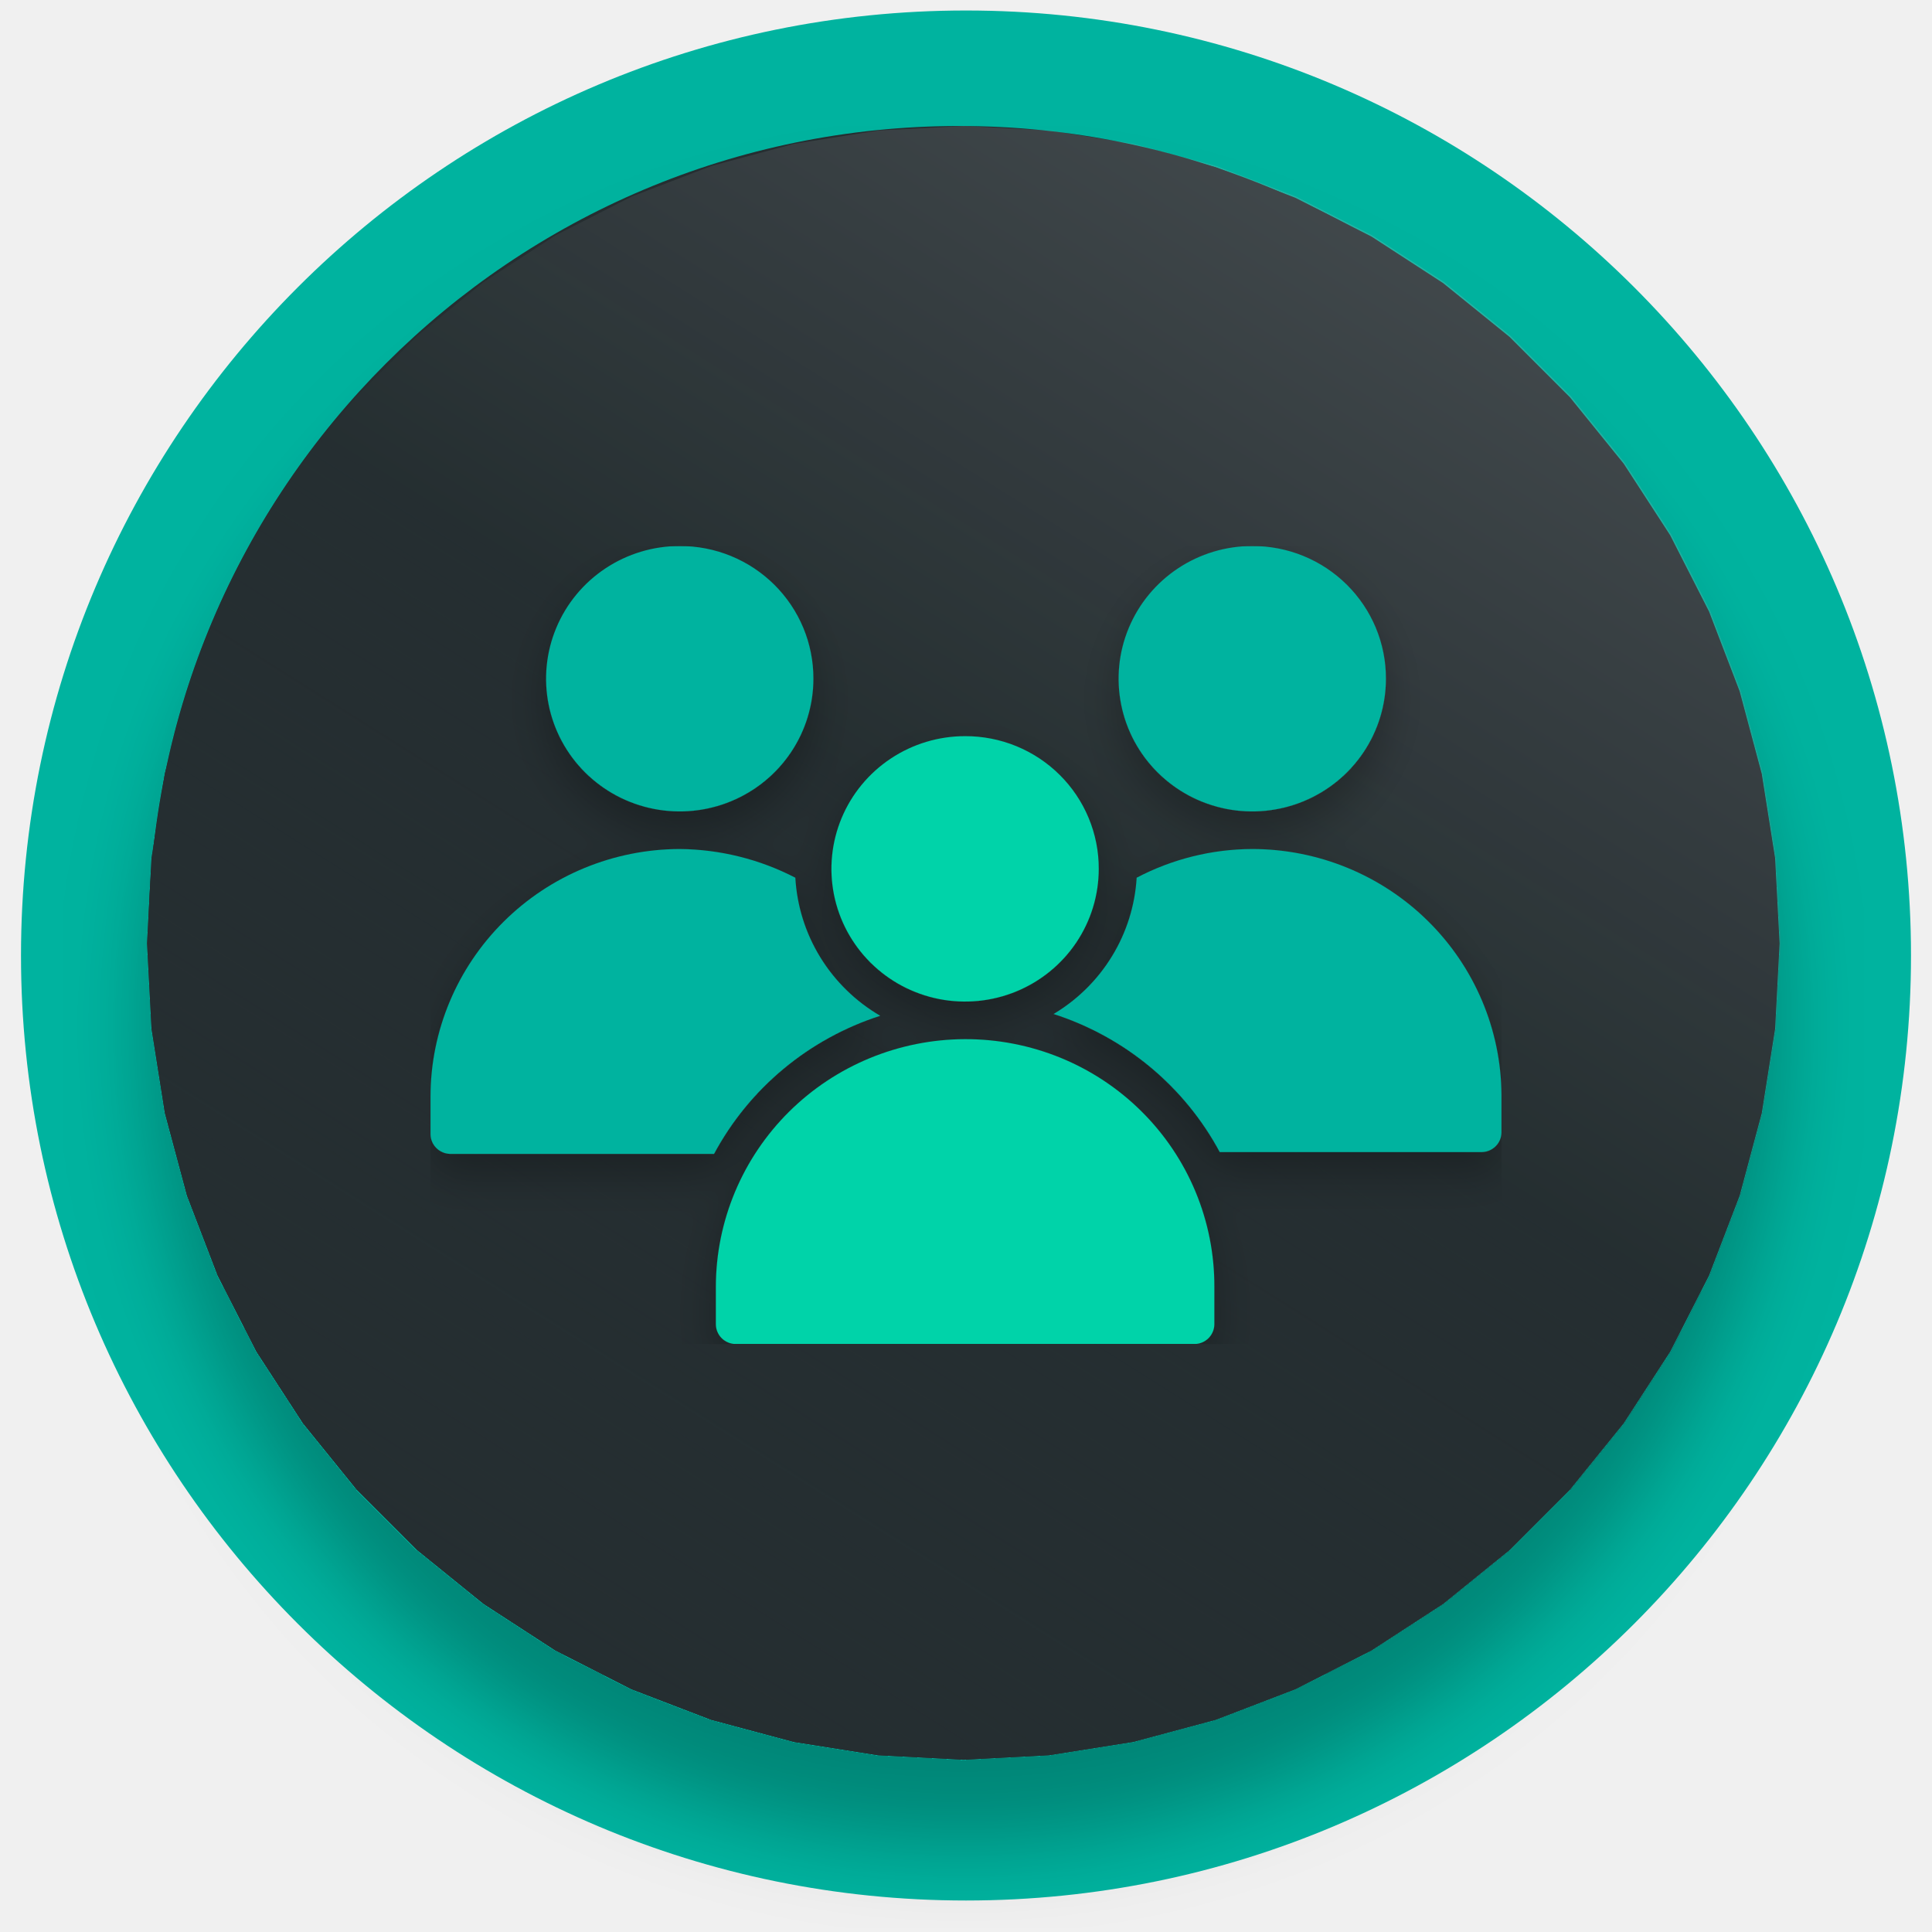
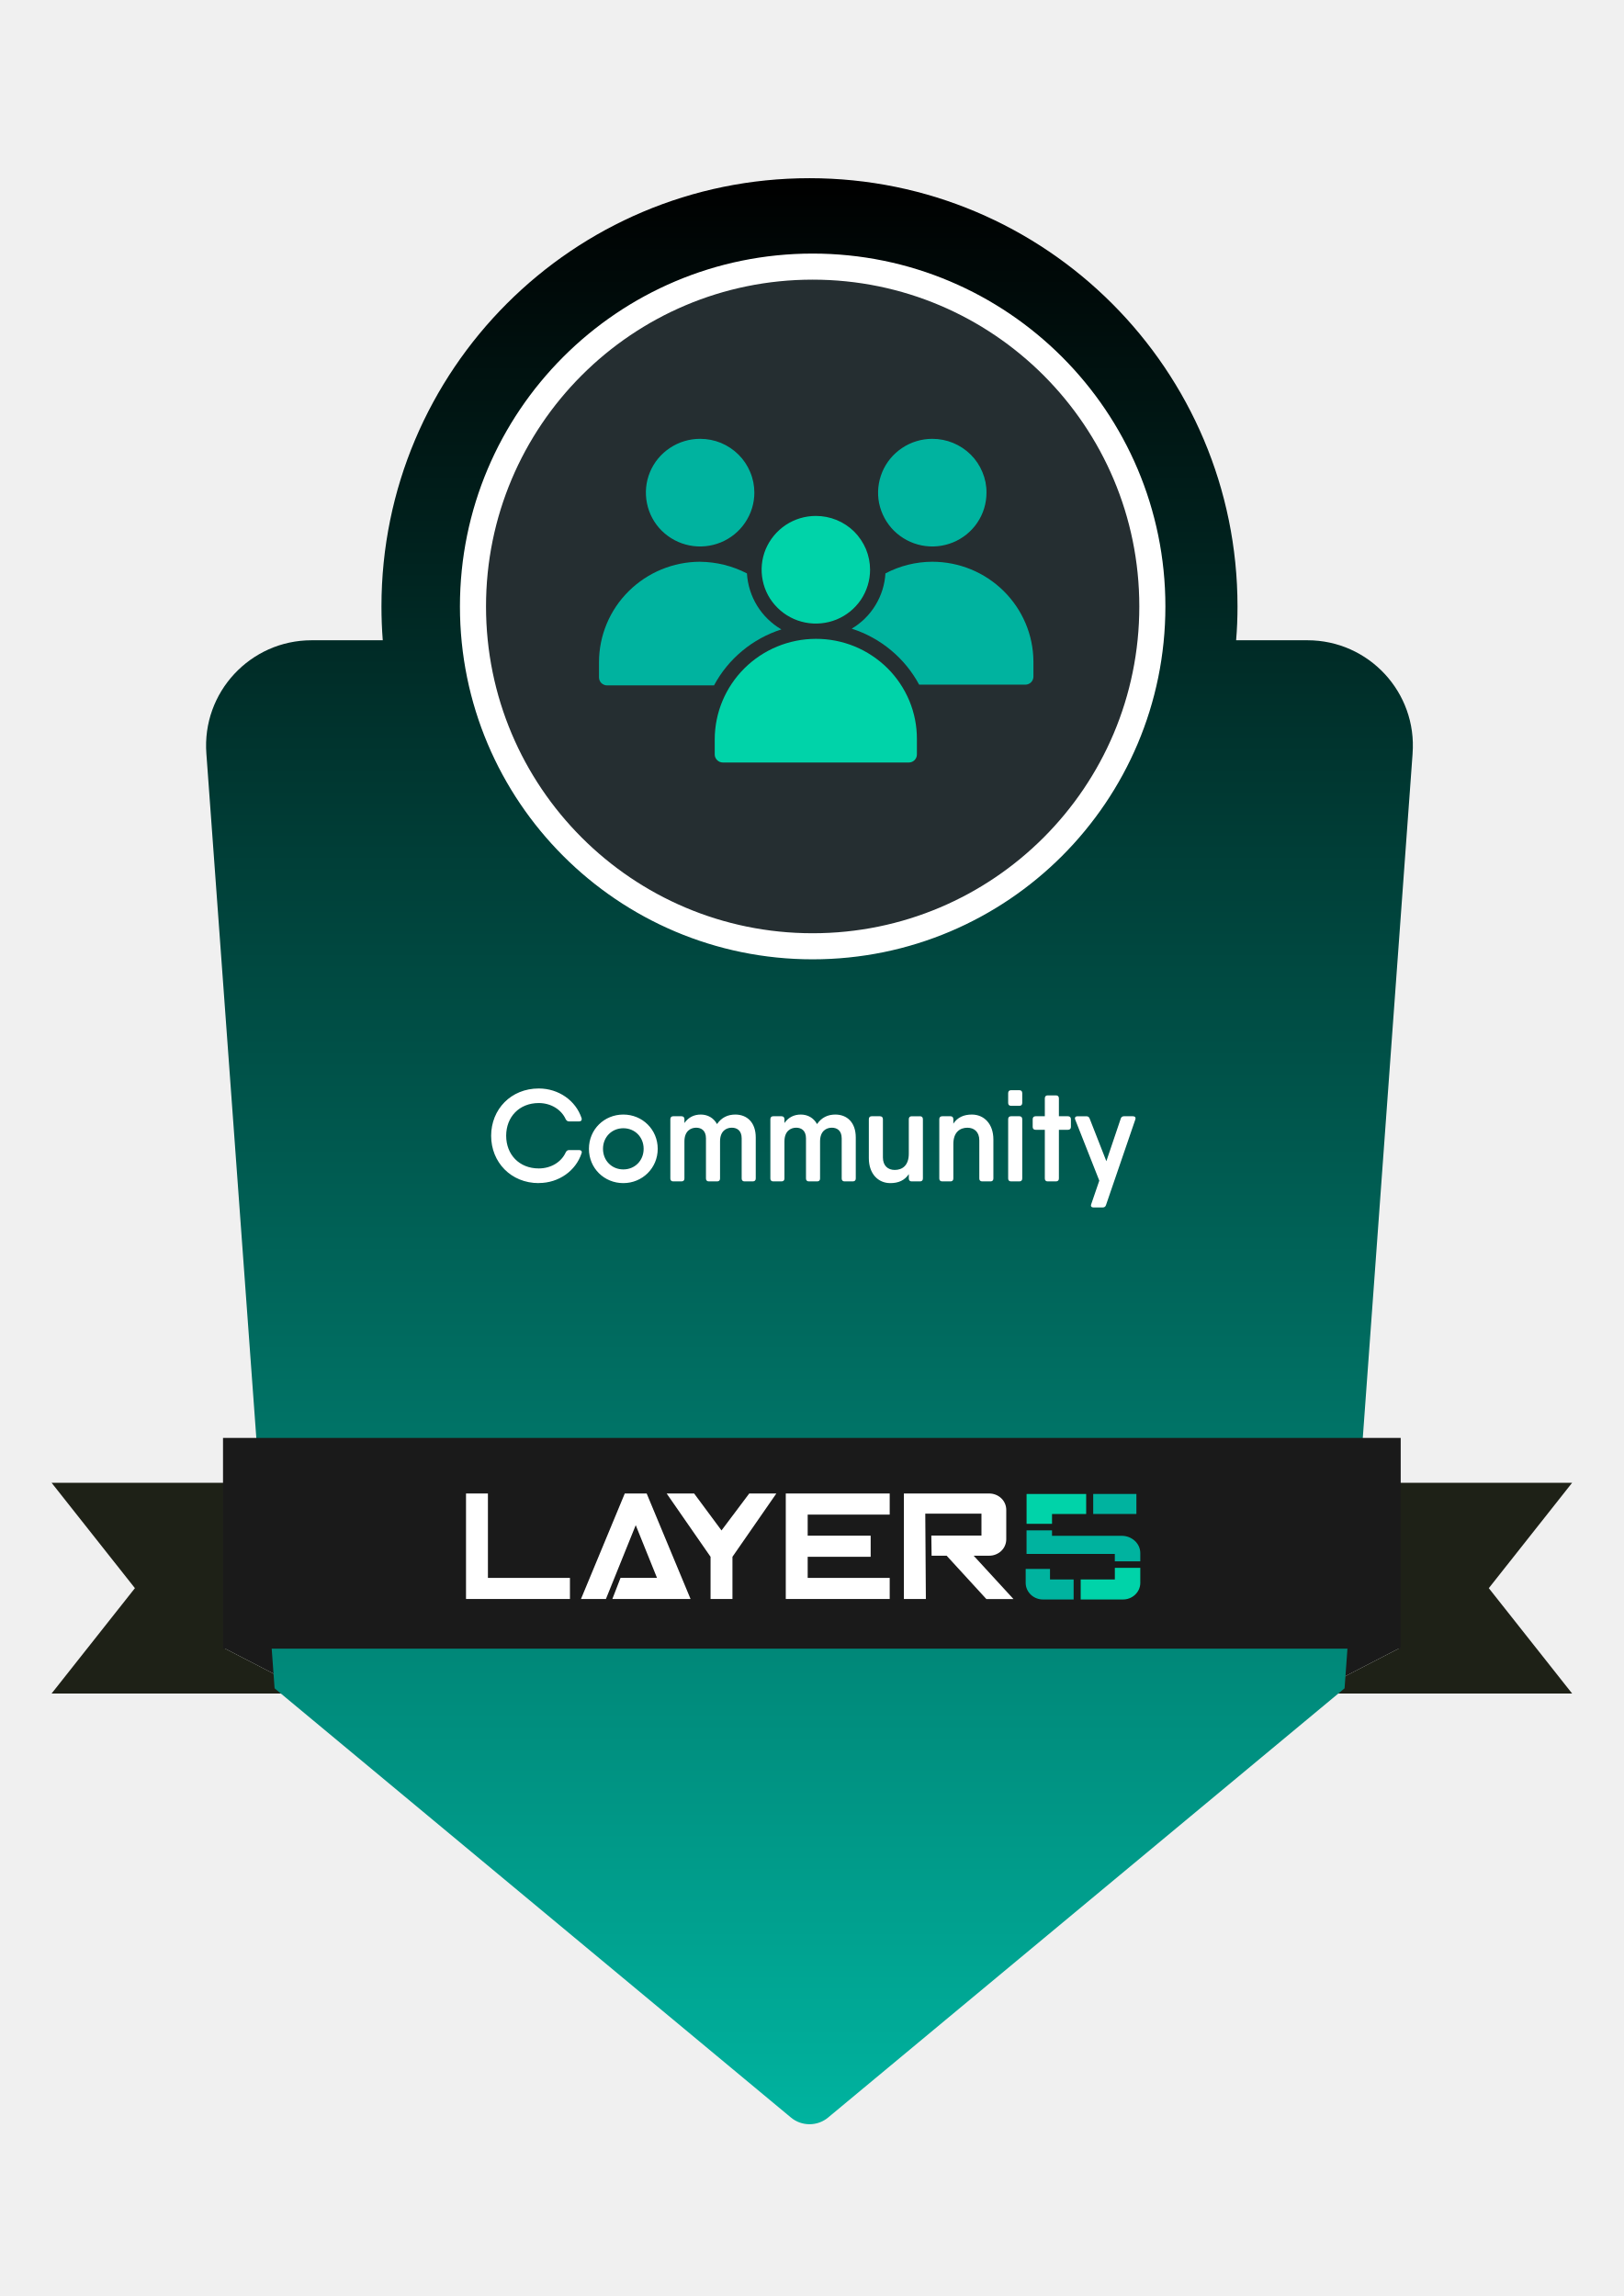
- <svg xmlns="http://www.w3.org/2000/svg" width="90" height="90" viewBox="0 0 90 92" fill="none">
-   <circle cx="45" cy="45.5" r="45" fill="#00B39F" />
-   <g filter="url(#filter0_d_16047_38499)">
-     <path d="M83.28 44.604C83.28 65.924 65.997 83.207 44.676 83.207C23.356 83.207 6.073 65.924 6.073 44.604C6.073 23.283 23.356 6 44.676 6C65.997 6 83.28 23.283 83.28 44.604Z" fill="#252E31" />
-     <path d="M44.872 6.057L48.935 6.27L52.953 6.906L56.884 7.959L60.682 9.417L64.308 11.264L67.72 13.48L70.882 16.041L73.759 18.918L76.32 22.08L78.535 25.492L80.383 29.118L81.841 32.916L82.894 36.846L83.53 40.865L83.743 44.928L83.53 48.992L82.894 53.01L81.841 56.94L80.383 60.739L78.535 64.364L76.32 67.776L73.759 70.939L70.882 73.816L67.72 76.376L64.308 78.592L60.682 80.439L56.884 81.897L52.953 82.951L48.935 83.587L44.872 83.8L40.809 83.587L36.79 82.951L32.86 81.897L29.061 80.439L25.436 78.592L22.023 76.376L18.861 73.816L15.984 70.939L13.424 67.776L11.208 64.364L9.361 60.739L7.903 56.94L6.849 53.01L6.213 48.992L6 44.928L6.213 40.865L6.849 36.846L7.903 32.916L9.361 29.118L11.208 25.492L13.424 22.08L15.984 18.918L18.861 16.041L22.023 13.48L25.436 11.264L29.061 9.417L32.86 7.959L36.79 6.906L40.809 6.27L44.872 6.057Z" fill="#252E31" />
-   </g>
-   <path d="M44.9 6L48.966 6.213L52.988 6.85L56.921 7.904L60.722 9.363L64.35 11.212L67.765 13.429L70.929 15.992L73.808 18.871L76.371 22.035L78.588 25.45L80.437 29.078L81.896 32.879L82.95 36.812L83.587 40.834L83.8 44.9L83.587 48.966L82.95 52.988L81.896 56.921L80.437 60.722L78.588 64.35L76.371 67.765L73.808 70.929L70.929 73.808L67.765 76.371L64.35 78.588L60.722 80.437L56.921 81.896L52.988 82.95L48.966 83.587L44.9 83.8L40.834 83.587L36.812 82.95L32.879 81.896L29.078 80.437L25.45 78.588L22.035 76.371L18.871 73.808L15.992 70.929L13.429 67.765L11.212 64.35L9.363 60.722L7.904 56.921L6.85 52.988L6.213 48.966L6 44.9L6.213 40.834L6.85 36.812L7.904 32.879L9.363 29.078L11.212 25.45L13.429 22.035L15.992 18.871L18.871 15.992L22.035 13.429L25.45 11.212L29.078 9.363L32.879 7.904L36.812 6.85L40.834 6.213L44.9 6Z" fill="url(#paint0_linear_16047_38499)" />
-   <g clip-path="url(#clip0_16047_38499)" filter="url(#filter1_d_16047_38499)">
-     <path d="M58.632 40.43C56.712 40.436 54.824 40.905 53.127 41.796C53.049 43.116 52.648 44.396 51.958 45.527C51.269 46.658 50.312 47.605 49.171 48.286C52.568 49.376 55.405 51.733 57.084 54.861H69.554C69.804 54.859 70.043 54.759 70.22 54.584C70.397 54.408 70.498 54.17 70.5 53.922V52.129C70.475 49.019 69.214 46.044 66.991 43.853C64.768 41.662 61.764 40.432 58.632 40.43Z" fill="#00B39F" />
-     <path d="M31.369 40.43C28.223 40.437 25.208 41.68 22.984 43.889C20.759 46.097 19.507 49.091 19.5 52.214V54.007C19.502 54.256 19.603 54.493 19.78 54.669C19.956 54.845 20.196 54.944 20.446 54.947H33.002C34.681 51.819 37.518 49.461 40.915 48.371C39.748 47.691 38.768 46.734 38.062 45.587C37.357 44.44 36.949 43.138 36.873 41.796C35.172 40.915 33.286 40.447 31.369 40.43Z" fill="#00B39F" />
-     <path d="M44.957 35.055C43.698 35.055 42.468 35.425 41.421 36.12C40.375 36.814 39.559 37.801 39.077 38.956C38.596 40.11 38.469 41.381 38.715 42.607C38.961 43.832 39.567 44.958 40.457 45.842C41.347 46.726 42.481 47.328 43.715 47.572C44.95 47.815 46.23 47.69 47.392 47.212C48.555 46.734 49.549 45.924 50.249 44.885C50.948 43.845 51.321 42.624 51.321 41.374C51.324 40.543 51.16 39.721 50.841 38.953C50.522 38.185 50.054 37.488 49.462 36.901C48.871 36.313 48.168 35.848 47.395 35.531C46.622 35.214 45.793 35.053 44.957 35.055Z" fill="#00D3A9" />
-     <path d="M44.957 49.484C41.812 49.491 38.797 50.735 36.572 52.943C34.348 55.152 33.095 58.145 33.089 61.269V63.062C33.091 63.31 33.191 63.548 33.368 63.724C33.545 63.899 33.784 63.999 34.035 64.001H55.88C56.13 63.999 56.369 63.899 56.546 63.724C56.723 63.548 56.823 63.31 56.826 63.062V61.269C56.83 59.72 56.526 58.185 55.931 56.754C55.337 55.322 54.462 54.021 53.359 52.926C52.257 51.831 50.946 50.963 49.504 50.372C48.062 49.782 46.517 49.48 44.957 49.484Z" fill="#00D3A9" />
-     <path d="M58.632 26C57.373 26 56.142 26.371 55.096 27.065C54.049 27.759 53.233 28.746 52.752 29.901C52.27 31.056 52.144 32.326 52.39 33.552C52.635 34.778 53.241 35.904 54.131 36.787C55.021 37.671 56.155 38.273 57.39 38.517C58.624 38.761 59.904 38.636 61.067 38.157C62.23 37.679 63.224 36.869 63.923 35.83C64.623 34.791 64.996 33.569 64.996 32.319C64.998 31.489 64.835 30.666 64.516 29.898C64.197 29.131 63.728 28.433 63.137 27.846C62.545 27.259 61.843 26.793 61.07 26.476C60.297 26.16 59.468 25.998 58.632 26Z" fill="#00B39F" />
-     <path d="M31.368 26C30.11 26 28.879 26.371 27.833 27.065C26.786 27.759 25.97 28.746 25.489 29.901C25.007 31.056 24.881 32.326 25.126 33.552C25.372 34.778 25.978 35.904 26.868 36.787C27.758 37.671 28.892 38.273 30.127 38.517C31.361 38.761 32.641 38.636 33.804 38.157C34.967 37.679 35.961 36.869 36.66 35.83C37.359 34.791 37.733 33.569 37.733 32.319C37.735 31.489 37.572 30.666 37.253 29.898C36.934 29.131 36.465 28.433 35.874 27.846C35.282 27.259 34.58 26.793 33.807 26.476C33.033 26.16 32.205 25.998 31.368 26Z" fill="#00B39F" />
-   </g>
+ <svg xmlns="http://www.w3.org/2000/svg" id="Layer_1" data-name="Layer 1" viewBox="0 0 595.28 841.89">
  <defs>
-     <filter id="filter0_d_16047_38499" x="2" y="6" width="85.743" height="85.797" filterUnits="userSpaceOnUse" color-interpolation-filters="sRGB">
-       <feFlood flood-opacity="0" result="BackgroundImageFix" />
-       <feColorMatrix in="SourceAlpha" type="matrix" values="0 0 0 0 0 0 0 0 0 0 0 0 0 0 0 0 0 0 127 0" result="hardAlpha" />
-       <feOffset dy="4" />
-       <feGaussianBlur stdDeviation="2" />
-       <feComposite in2="hardAlpha" operator="out" />
-       <feColorMatrix type="matrix" values="0 0 0 0 0 0 0 0 0 0 0 0 0 0 0 0 0 0 0.25 0" />
-       <feBlend mode="normal" in2="BackgroundImageFix" result="effect1_dropShadow_16047_38499" />
-       <feBlend mode="normal" in="SourceGraphic" in2="effect1_dropShadow_16047_38499" result="shape" />
-     </filter>
-     <filter id="filter1_d_16047_38499" x="17.5" y="25" width="55" height="42" filterUnits="userSpaceOnUse" color-interpolation-filters="sRGB">
-       <feFlood flood-opacity="0" result="BackgroundImageFix" />
-       <feColorMatrix in="SourceAlpha" type="matrix" values="0 0 0 0 0 0 0 0 0 0 0 0 0 0 0 0 0 0 127 0" result="hardAlpha" />
-       <feOffset dy="1" />
-       <feGaussianBlur stdDeviation="1" />
-       <feComposite in2="hardAlpha" operator="out" />
-       <feColorMatrix type="matrix" values="0 0 0 0 0 0 0 0 0 0 0 0 0 0 0 0 0 0 0.25 0" />
-       <feBlend mode="normal" in2="BackgroundImageFix" result="effect1_dropShadow_16047_38499" />
-       <feBlend mode="normal" in="SourceGraphic" in2="effect1_dropShadow_16047_38499" result="shape" />
-     </filter>
-     <linearGradient id="paint0_linear_16047_38499" x1="72.552" y1="2.016" x2="20.998" y2="83.8" gradientUnits="userSpaceOnUse">
-       <stop stop-color="white" stop-opacity="0.17" />
-       <stop offset="0.486" stop-color="#252E31" stop-opacity="0.16" />
-       <stop offset="1" stop-color="#252E31" />
+     <style>
+       .cls-1 {
+         fill: #00b39f;
+       }
+ 
+       .cls-2 {
+         fill: #fff;
+       }
+ 
+       .cls-3 {
+         fill: #252e31;
+         stroke: #fff;
+         stroke-width: 9.56px;
+       }
+ 
+       .cls-4 {
+         clip-path: url(#clippath-1);
+       }
+ 
+       .cls-5 {
+         fill: #00d3a9;
+       }
+ 
+       .cls-6 {
+         clip-path: url(#clippath);
+       }
+ 
+       .cls-7 {
+         fill: #a20e30;
+       }
+ 
+       .cls-8 {
+         fill: #1e2117;
+       }
+ 
+       .cls-9 {
+         fill: none;
+       }
+ 
+       .cls-10 {
+         fill: #1a1a1a;
+       }
+ 
+       .cls-11 {
+         fill: url(#linear-gradient);
+       }
+     </style>
+     <clipPath id="clippath">
+       <rect class="cls-9" x="18.91" y="65.35" width="557.47" height="713.56" />
+     </clipPath>
+     <linearGradient id="linear-gradient" x1="296.78" y1="778.65" x2="296.78" y2="65.1" gradientTransform="translate(0 844) scale(1 -1)" gradientUnits="userSpaceOnUse">
+       <stop offset="0" stop-color="#000" />
+       <stop offset="1" stop-color="#00b39f" />
    </linearGradient>
-     <clipPath id="clip0_16047_38499">
-       <rect width="51" height="38" fill="white" transform="translate(19.5 26)" />
+     <clipPath id="clippath-1">
+       <rect class="cls-9" x="219.59" y="160.91" width="159.28" height="118.68" />
    </clipPath>
  </defs>
+   <g class="cls-6">
+     <g>
+       <path class="cls-10" d="m480.87,604.12v16.86l32.65-16.86h-32.65Z" />
+       <path class="cls-10" d="m114.41,620.98v-16.86h-32.65l32.65,16.86Z" />
+       <path class="cls-8" d="m576.37,543.7H18.91l30.55,38.64-30.55,38.64h95.5l-32.65-16.86h32.65v-19.01h366.46v19.01h32.65l-32.65,16.86h95.5l-30.55-38.64,30.55-38.64Z" />
+       <path class="cls-11" d="m517.88,276.34l-24.94,342.73-189.32,157.36c-3.92,3.3-9.75,3.3-13.67,0l-189.28-157.36-25.01-342.73c-1.69-22.44,16.09-41.57,38.58-41.57h26.09c-.32-4.09-.48-8.22-.48-12.4,0-86.74,70.27-157.03,156.92-157.03s156.92,70.29,156.92,157.03c0,4.17-.16,8.31-.51,12.4h26.15c22.49,0,40.26,19.13,38.54,41.57Z" />
+       <path class="cls-3" d="m297.92,346.98c68.78,0,124.55-55.79,124.55-124.61s-55.78-124.61-124.55-124.61-124.52,55.79-124.52,124.61,55.75,124.61,124.52,124.61Z" />
+       <g class="cls-4">
+         <g>
+           <path class="cls-1" d="m341.79,205.98c-5.99.02-11.88,1.48-17.17,4.27-.25,4.12-1.5,8.12-3.66,11.65-2.13,3.53-5.13,6.49-8.7,8.62,10.61,3.4,19.46,10.77,24.72,20.53h38.93c.8,0,1.53-.32,2.1-.87.54-.55.86-1.29.86-2.07v-5.6c-.06-9.71-4.01-19-10.96-25.84-6.94-6.84-16.31-10.69-26.12-10.69Z" />
+           <path class="cls-1" d="m256.67,205.98c-9.84.02-19.24,3.91-26.18,10.8-6.98,6.9-10.86,16.25-10.89,26v5.6c0,.78.32,1.52.86,2.07.57.55,1.31.86,2.1.87h39.21c5.22-9.77,14.11-17.13,24.69-20.53-3.63-2.13-6.69-5.11-8.89-8.69-2.2-3.58-3.47-7.65-3.73-11.84-5.29-2.75-11.18-4.21-17.17-4.27Z" />
+           <path class="cls-5" d="m299.1,189.18c-3.95,0-7.77,1.16-11.05,3.33-3.25,2.17-5.8,5.25-7.33,8.86-1.5,3.61-1.88,7.57-1.11,11.4.76,3.83,2.64,7.34,5.45,10.1,2.77,2.76,6.31,4.64,10.16,5.4,3.85.76,7.87.37,11.5-1.12,3.63-1.49,6.72-4.02,8.92-7.27,2.17-3.25,3.34-7.06,3.34-10.96,0-2.59-.51-5.16-1.5-7.56-1.02-2.4-2.48-4.58-4.3-6.41-1.85-1.83-4.05-3.29-6.47-4.28-2.42-.99-5-1.49-7.61-1.49Z" />
+           <path class="cls-5" d="m299.1,234.25c-9.84.02-19.24,3.91-26.18,10.8-6.94,6.9-10.86,16.25-10.89,26v5.6c0,.78.32,1.52.89,2.07.54.55,1.27.86,2.07.87h68.23c.76,0,1.53-.32,2.07-.87.54-.55.86-1.29.86-2.07v-5.6c.03-4.84-.92-9.63-2.77-14.1-1.88-4.47-4.59-8.53-8.03-11.95-3.47-3.42-7.55-6.13-12.04-7.98-4.52-1.84-9.33-2.79-14.21-2.77Z" />
+           <path class="cls-1" d="m341.79,160.91c-3.92,0-7.77,1.16-11.02,3.33-3.28,2.17-5.83,5.25-7.33,8.86-1.5,3.61-1.91,7.57-1.15,11.4.8,3.83,2.68,7.34,5.45,10.1,2.8,2.76,6.34,4.64,10.19,5.4,3.85.76,7.84.37,11.47-1.12s6.75-4.02,8.92-7.27c2.2-3.25,3.34-7.06,3.34-10.96.03-2.59-.48-5.16-1.5-7.56-.99-2.4-2.45-4.58-4.3-6.41-1.85-1.83-4.05-3.29-6.47-4.28-2.39-.99-5-1.49-7.61-1.49Z" />
+           <path class="cls-1" d="m256.67,160.91c-3.95,0-7.77,1.16-11.05,3.33-3.28,2.17-5.83,5.25-7.33,8.86-1.5,3.61-1.88,7.57-1.11,11.4.76,3.83,2.64,7.34,5.42,10.1,2.8,2.76,6.34,4.64,10.19,5.4,3.85.76,7.84.37,11.47-1.12s6.75-4.02,8.92-7.27c2.2-3.25,3.38-7.06,3.38-10.96,0-2.59-.51-5.16-1.53-7.56-.99-2.4-2.45-4.58-4.3-6.41-1.85-1.83-4.05-3.29-6.43-4.28-2.42-.99-5-1.49-7.61-1.49Z" />
+         </g>
+       </g>
+       <path class="cls-7" d="m114.41,585.08v19.01h366.46v-19.01H114.41Z" />
+       <path class="cls-10" d="m513.52,604.52H81.76v-77.27h431.76v77.27Z" />
+       <path class="cls-2" d="m178.88,547.63h-8.03v38.68h38.1v-7.73h-30.07v-30.95Z" />
+       <path class="cls-2" d="m229.05,547.63l-16.05,38.68h9.14l10.93-27.07,7.8,19.34h-13.38l-2.99,7.73h28.67l-16.09-38.68h-8.03Z" />
+       <path class="cls-2" d="m264.51,561.17l-10.03-13.54h-10.07l16.09,23.21v15.47h8.03v-15.47l16.09-23.21h-9.94l-10.16,13.54Z" />
+       <path class="cls-2" d="m288.08,553.72v32.59h38.1v-7.73h-30.07v-7.74h23.09v-7.74h-23.09v-7.73h30.07v-7.74h-38.1v6.09Z" />
+       <path class="cls-2" d="m339.21,555.01h20.61v8.05h-18.38l.1,7.38h5.51l14.56,15.89h9.94l-14.59-15.89h5.7c.83,0,1.66-.15,2.39-.46.76-.3,1.47-.74,2.04-1.3.57-.56,1.05-1.22,1.34-1.95.32-.73.48-1.51.48-2.3v-10.79c0-1.59-.64-3.12-1.82-4.25-1.18-1.13-2.77-1.76-4.43-1.76h-31.28v38.68h8.06l-.22-31.3Z" />
+       <path class="cls-1" d="m416.62,547.8h-15.83v7.34h15.83v-7.34Z" />
+       <path class="cls-1" d="m418.05,572.52v-3.04c0-3.5-3.06-6.34-6.85-6.34h-25.52v-2h-9.33v8.66h32.36v2.71h9.33Z" />
+       <path class="cls-5" d="m385.69,558.75v-3.6h12.52v-7.34h-21.85v10.94h9.33Z" />
+       <path class="cls-5" d="m408.72,574.88v4.27h-12.52v7.34h15.42c1.66.03,3.28-.59,4.49-1.71,1.21-1.12,1.91-2.65,1.94-4.27v-5.63h-9.33Z" />
+       <path class="cls-1" d="m384.95,575.28v3.87h8.66v7.34h-11.15c-1.66.03-3.28-.59-4.49-1.71-1.21-1.12-1.91-2.66-1.94-4.27v-5.23h8.92Z" />
+       <path class="cls-2" d="m197.52,433.82c-10.19,0-17.46-7.65-17.46-17.35s7.26-17.35,17.46-17.35c7.29,0,13.57,4.44,15.7,10.89.19.72-.19,1.19-.89,1.19h-3.69c-.57,0-.96-.29-1.24-.81-1.62-3.58-5.45-5.93-9.88-5.93-7.17,0-11.95,5.11-11.95,11.99s4.78,11.99,11.95,11.99c4.43,0,8.25-2.29,9.88-5.88.29-.57.67-.86,1.24-.86h3.69c.7,0,1.15.48.89,1.15-2.1,6.45-8.35,10.94-15.7,10.94Zm31,0c-7.01,0-12.61-5.45-12.61-12.57s5.61-12.57,12.61-12.57,12.61,5.5,12.61,12.57-5.64,12.57-12.61,12.57Zm0-5.02c4.2,0,7.45-3.2,7.45-7.55s-3.25-7.55-7.45-7.55-7.45,3.2-7.45,7.55,3.25,7.55,7.45,7.55Zm41.09-20.12h-.06c4.36,0,7.52,2.91,7.52,8.41v15.05c0,.67-.38,1.05-1.12,1.05h-2.99c-.67,0-1.05-.38-1.05-1.05v-14.72c0-2.87-1.69-3.92-3.63-3.92s-4.3,1.15-4.3,5.02v13.62c0,.67-.38,1.05-1.05,1.05h-3.03c-.7,0-1.08-.38-1.08-1.05v-14.72c0-2.87-1.69-3.92-3.6-3.92s-4.3,1.15-4.3,5.02v13.62c0,.67-.38,1.05-1.08,1.05h-3.03c-.67,0-1.05-.38-1.05-1.05v-21.74c0-.72.38-1.1,1.05-1.1h3.03c.7,0,1.08.38,1.08,1.1v1.39c1.5-2.15,3.6-3.11,5.99-3.11,2.52,0,4.68,1.19,5.96,3.49,1.69-2.44,3.98-3.49,6.75-3.49Zm36.67,0h-.06c4.36,0,7.52,2.91,7.52,8.41v15.05c0,.67-.38,1.05-1.12,1.05h-2.99c-.67,0-1.05-.38-1.05-1.05v-14.72c0-2.87-1.69-3.92-3.63-3.92s-4.3,1.15-4.3,5.02v13.62c0,.67-.38,1.05-1.05,1.05h-3.03c-.7,0-1.08-.38-1.08-1.05v-14.72c0-2.87-1.69-3.92-3.6-3.92s-4.3,1.15-4.3,5.02v13.62c0,.67-.38,1.05-1.08,1.05h-3.03c-.67,0-1.05-.38-1.05-1.05v-21.74c0-.72.38-1.1,1.05-1.1h3.03c.7,0,1.08.38,1.08,1.1v1.39c1.5-2.15,3.6-3.11,5.99-3.11,2.52,0,4.68,1.19,5.96,3.49,1.69-2.44,3.98-3.49,6.75-3.49Zm30.99.62c.7,0,1.08.38,1.08,1.1v21.74c0,.67-.38,1.05-1.08,1.05h-3.03c-.67,0-1.05-.38-1.05-1.05v-1.62c-1.56,2.34-3.85,3.3-6.79,3.3-4.43,0-7.87-3.39-7.87-9.13v-14.29c0-.72.38-1.1,1.05-1.1h2.99c.73,0,1.12.38,1.12,1.1v14c0,3.06,1.85,4.59,4.33,4.59,2.74,0,5.16-1.58,5.16-5.97v-12.61c0-.72.38-1.1,1.05-1.1h3.03Zm19.02-.62c4.46,0,7.9,3.39,7.9,9.13v14.33c0,.67-.38,1.05-1.05,1.05h-3.03c-.7,0-1.08-.38-1.08-1.05v-14c0-3.11-1.88-4.63-4.36-4.63-2.71,0-5.16,1.62-5.16,5.97v12.66c0,.67-.38,1.05-1.05,1.05h-2.99c-.73,0-1.11-.38-1.11-1.05v-21.74c0-.72.38-1.1,1.11-1.1h2.99c.67,0,1.05.38,1.05,1.1v1.62c1.53-2.34,3.89-3.34,6.79-3.34Zm14.4-3.2c-.7,0-1.08-.38-1.08-1.05v-3.58c0-.72.38-1.1,1.08-1.1h3.03c.67,0,1.05.38,1.05,1.1v3.58c0,.67-.38,1.05-1.05,1.05h-3.03Zm0,27.71c-.7,0-1.08-.38-1.08-1.05v-21.74c0-.72.38-1.1,1.08-1.1h3.03c.67,0,1.05.38,1.05,1.1v21.74c0,.67-.38,1.05-1.05,1.05h-3.03Zm20.8-23.89c.73,0,1.12.38,1.12,1.1v2.82c0,.67-.38,1.05-1.12,1.05h-3.28v17.87c0,.67-.38,1.05-1.12,1.05h-2.99c-.67,0-1.05-.38-1.05-1.05v-17.87h-3.34c-.73,0-1.11-.38-1.11-1.05v-2.82c0-.72.38-1.1,1.11-1.1h3.34v-6.55c0-.72.38-1.1,1.05-1.1h2.99c.73,0,1.12.38,1.12,1.1v6.55h3.28Zm19.37.91c.19-.62.64-.91,1.21-.91h3.28c.76,0,1.15.48.86,1.24l-10.74,31.35c-.19.62-.67.86-1.24.86h-3.31c-.76,0-1.15-.43-.86-1.19l2.96-8.65-8.82-22.36c-.29-.72.03-1.24.86-1.24h3.25c.57,0,.99.29,1.18.86l6.12,15.62,5.26-15.58Z" />
+     </g>
+   </g>
</svg>
